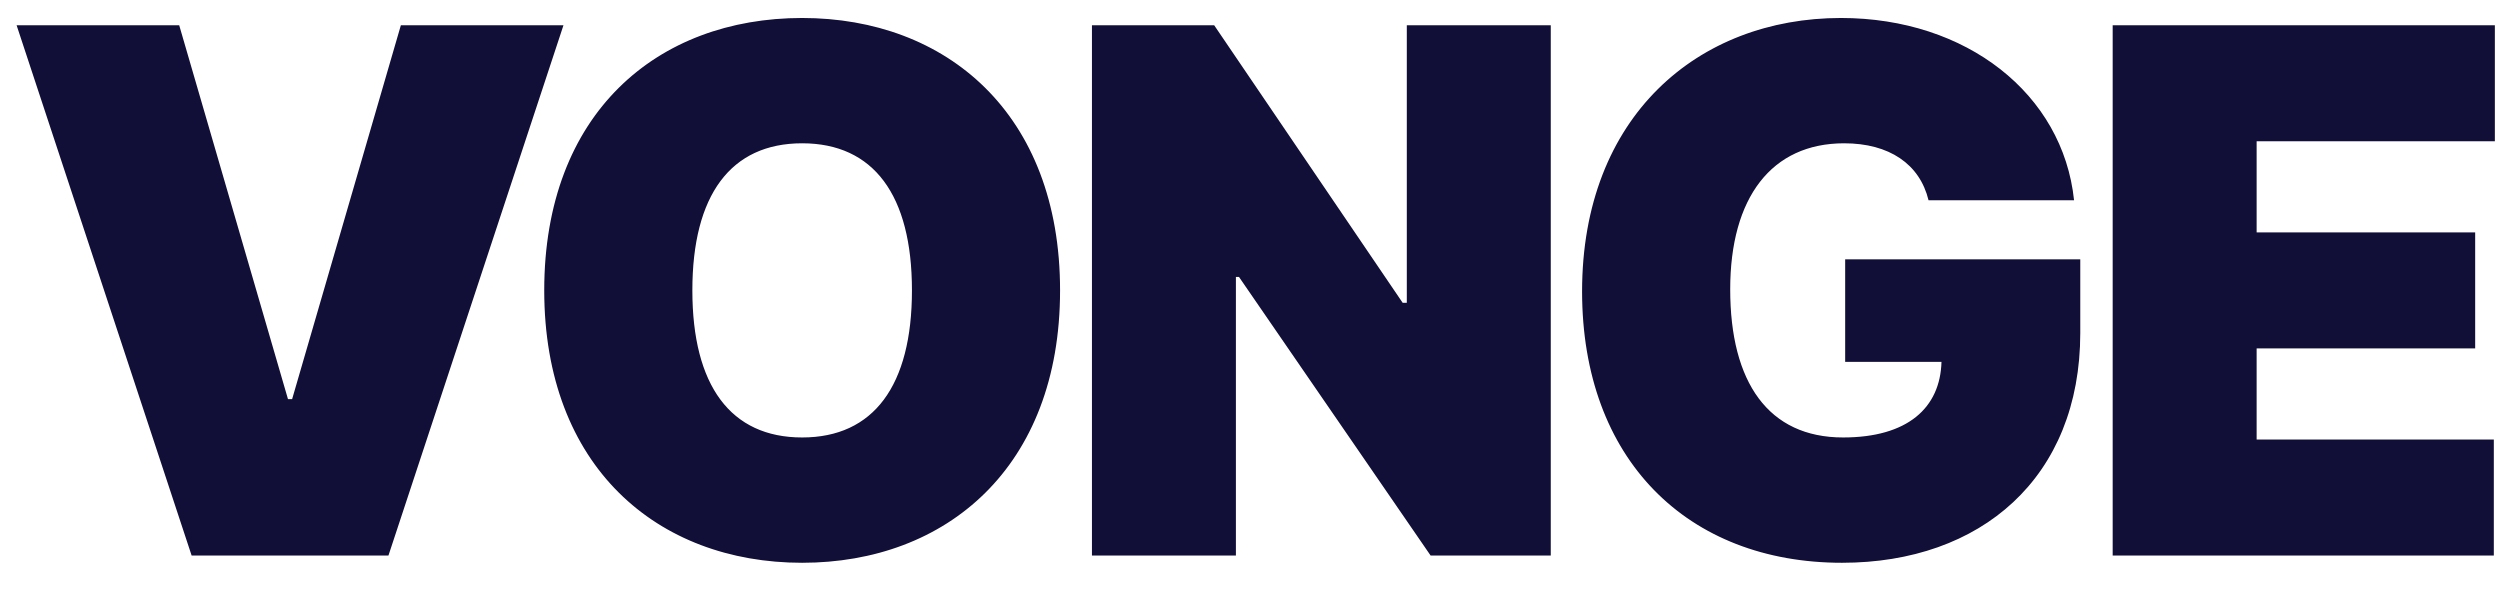
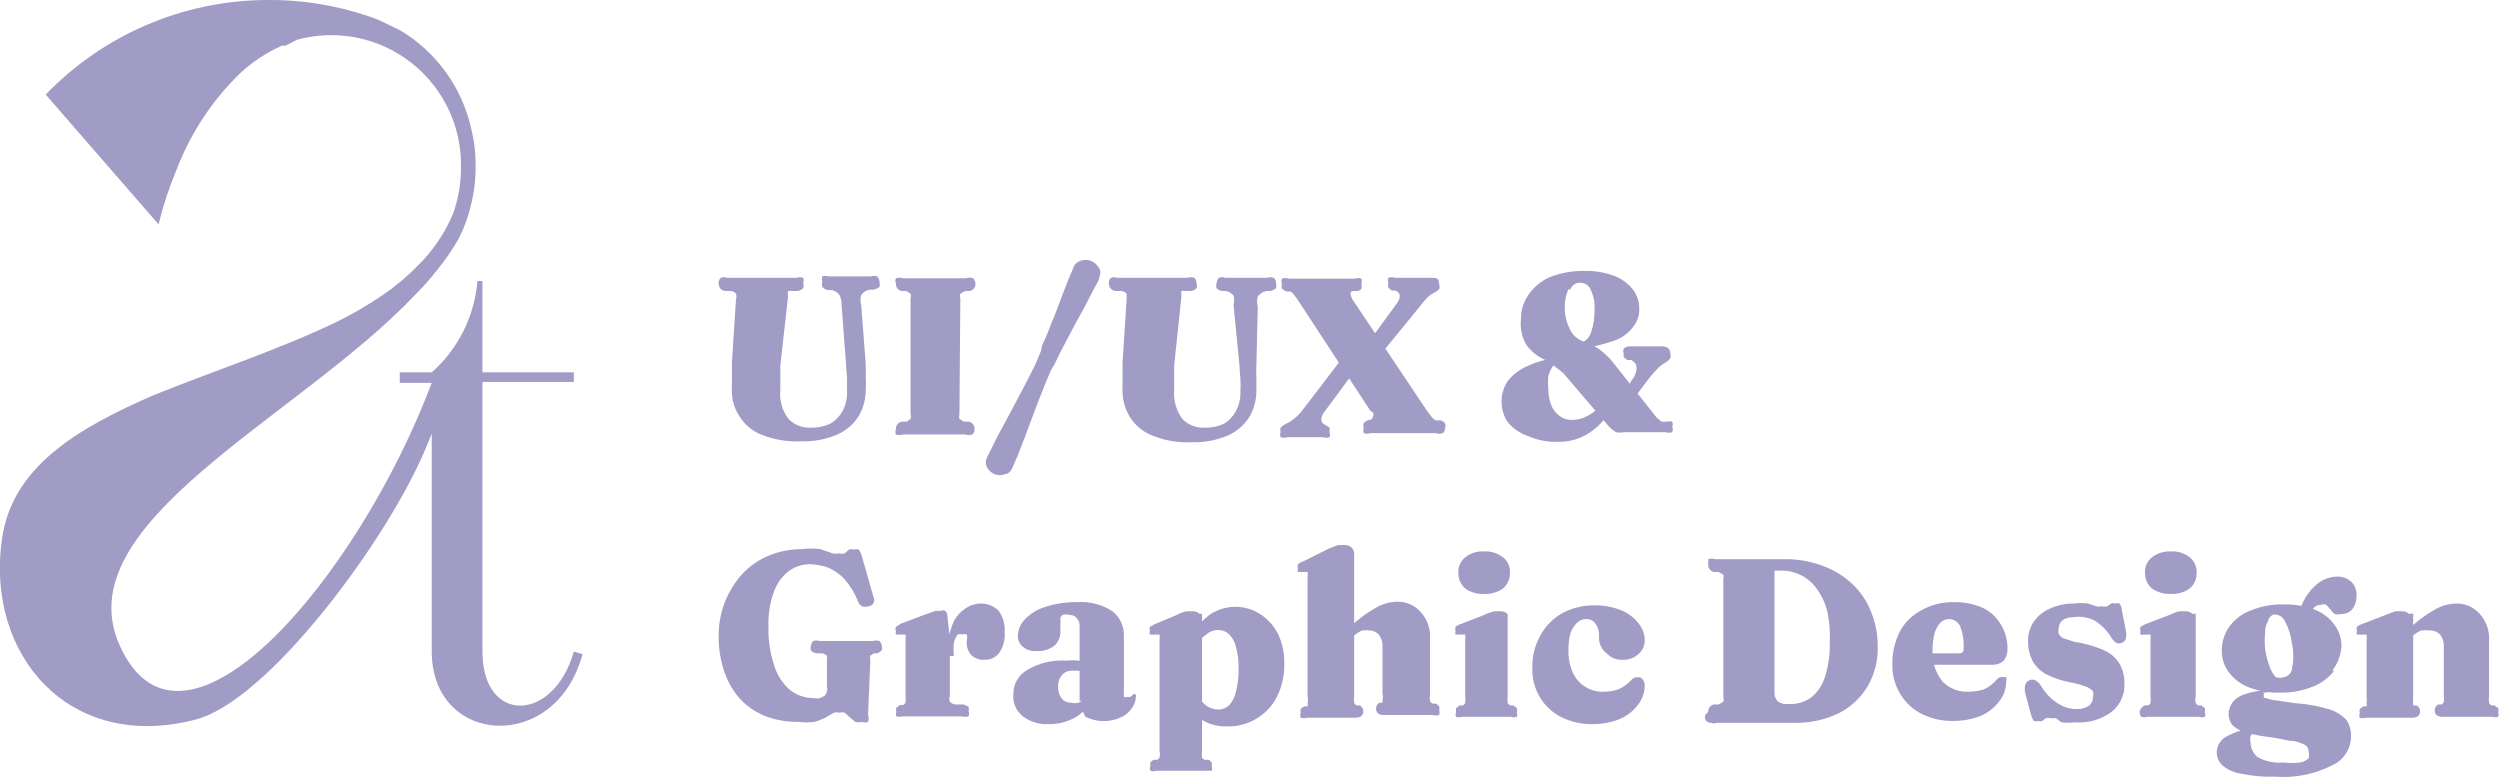
- <svg xmlns="http://www.w3.org/2000/svg" fill="none" height="17" viewBox="0 0 72 17" width="72">
-   <path d="m5.161.727h-4.683l5.041 15.273h5.668l5.041-15.273h-4.683l-3.132 10.768h-.119zm25.369 7.636c0-5.101-3.281-7.845-7.428-7.845-4.176 0-7.428 2.744-7.428 7.845 0 5.071 3.251 7.845 7.428 7.845 4.146 0 7.428-2.744 7.428-7.845zm-4.266 0c0 2.744-1.104 4.236-3.162 4.236-2.058 0-3.162-1.491-3.162-4.236 0-2.744 1.104-4.236 3.162-4.236 2.058 0 3.162 1.491 3.162 4.236zm18.398-7.636h-4.146v7.994h-.119l-5.429-7.994h-3.52v15.273h4.146v-8.024h.089l5.519 8.024h3.46zm10.88 5.041h4.191c-.321-3.065-3.102-5.25-6.712-5.25-4.117 0-7.457 2.834-7.457 7.875 0 4.832 3.028 7.815 7.487 7.815 3.997 0 6.861-2.446 6.861-6.622v-2.118h-6.771v2.953h2.774c-.037 1.327-.977 2.178-2.834 2.178-2.148 0-3.251-1.581-3.251-4.266 0-2.647 1.193-4.206 3.281-4.206 1.298 0 2.178.597 2.431 1.641zm5.303 10.232h10.977v-3.341h-6.831v-2.625h6.294v-3.341h-6.294v-2.625h6.861v-3.341h-11.007z" fill="#110e38" />
+ <svg xmlns="http://www.w3.org/2000/svg" viewBox="0 0 54.72 17">
+   <defs>
+     <style>.cls-1{fill:#a09cc5;}</style>
+   </defs>
+   <g id="Layer_2" data-name="Layer 2">
+     <g id="Layer_1-2" data-name="Layer 1">
+       <path class="cls-1" d="M18.52,8l-.1-1.34a.41.41,0,0,0-.05-.21.29.29,0,0,0-.16-.1l-.08,0A.2.2,0,0,1,18,6.28a.15.15,0,0,1,0-.11A.17.17,0,0,1,18,6.05a.18.18,0,0,1,.13,0h.93a.2.2,0,0,1,.14,0,.17.17,0,0,1,.05.12.21.21,0,0,1,0,.11.32.32,0,0,1-.13.06l-.08,0a.27.27,0,0,0-.19.12.38.38,0,0,0,0,.22l.1,1.3c0,.09,0,.18,0,.26a2.44,2.44,0,0,1,0,.27,1.15,1.15,0,0,1-.15.59,1.06,1.06,0,0,1-.47.41,1.89,1.89,0,0,1-.81.15,2.08,2.08,0,0,1-.84-.14,1,1,0,0,1-.49-.4,1,1,0,0,1-.17-.6.62.62,0,0,1,0-.13V8.23c0-.07,0-.17,0-.29l.09-1.4a.16.16,0,0,0,0-.11A.17.17,0,0,0,16,6.37l-.1,0c-.12,0-.17-.08-.17-.17a.13.13,0,0,1,.05-.12.17.17,0,0,1,.13,0h1.53a.2.2,0,0,1,.14,0,.17.17,0,0,1,0,.12.15.15,0,0,1,0,.11.23.23,0,0,1-.13.06l-.11,0a.19.19,0,0,0-.09,0,.21.21,0,0,0,0,.11L17.08,8c0,.11,0,.21,0,.3v.23a.89.89,0,0,0,.18.64.63.63,0,0,0,.49.19.94.94,0,0,0,.43-.09A.7.7,0,0,0,18.44,9a.82.82,0,0,0,.1-.42c0-.12,0-.22,0-.29S18.52,8.09,18.52,8Z" />
+       <path class="cls-1" d="M21,9.07a.17.17,0,0,0,0,.1l.1.06.11,0a.16.16,0,0,1,.12.17.12.12,0,0,1-.05.11.21.21,0,0,1-.15,0H19.76a.24.24,0,0,1-.15,0,.14.14,0,0,1,0-.11.16.16,0,0,1,.12-.17l.11,0,.09-.06a.13.13,0,0,0,0-.1V6.53a.13.13,0,0,0,0-.1l-.09-.06-.11,0a.16.16,0,0,1-.12-.17.12.12,0,0,1,0-.11.24.24,0,0,1,.15,0h1.39a.21.21,0,0,1,.15,0s.05.06.05.11a.16.16,0,0,1-.12.17l-.11,0-.1.06a.17.17,0,0,0,0,.1Z" />
+       <path class="cls-1" d="M23,8.11l-.13.31-.15.38-.15.4-.15.4-.14.36-.13.3a.2.2,0,0,1-.15.12.33.33,0,0,1-.23,0,.33.33,0,0,1-.17-.16.23.23,0,0,1,0-.2l.14-.28c.05-.11.11-.22.18-.35l.2-.37.2-.38.19-.36q.08-.16.15-.3l.13-.31c0-.12.09-.24.14-.38s.1-.26.16-.4l.15-.4.14-.36c.05-.11.09-.21.12-.29a.23.23,0,0,1,.15-.13.32.32,0,0,1,.23,0,.41.41,0,0,1,.18.16.21.21,0,0,1,0,.2c0,.08-.08.17-.13.28l-.18.35-.21.38-.2.38c-.06.12-.13.24-.18.35S23.07,8,23,8.11Z" />
+       <path class="cls-1" d="M27.13,8,27,6.68A.41.41,0,0,0,27,6.47a.29.29,0,0,0-.16-.1l-.08,0a.2.2,0,0,1-.13-.06.15.15,0,0,1,0-.11.17.17,0,0,1,.05-.12.2.2,0,0,1,.14,0h.92a.2.2,0,0,1,.14,0,.17.17,0,0,1,.05.12.21.21,0,0,1,0,.11.32.32,0,0,1-.13.06l-.08,0a.3.3,0,0,0-.19.12.38.38,0,0,0,0,.22L27.5,8a2.11,2.11,0,0,0,0,.26v.27a1.15,1.15,0,0,1-.15.59,1.06,1.06,0,0,1-.47.41,1.89,1.89,0,0,1-.81.15,2,2,0,0,1-.83-.14,1,1,0,0,1-.5-.4,1.08,1.08,0,0,1-.17-.6.62.62,0,0,1,0-.13V8.23c0-.07,0-.17,0-.29l.09-1.4s0-.09,0-.11a.17.17,0,0,0-.12-.06l-.1,0c-.11,0-.17-.08-.17-.17a.13.13,0,0,1,.05-.12.18.18,0,0,1,.13,0H26a.2.2,0,0,1,.14,0,.17.17,0,0,1,.05.12.15.15,0,0,1,0,.11.23.23,0,0,1-.13.06l-.11,0a.19.19,0,0,0-.09,0,.21.21,0,0,0,0,.11L25.7,8c0,.11,0,.21,0,.3v.23a.94.94,0,0,0,.18.64.63.63,0,0,0,.49.19.94.94,0,0,0,.43-.09A.7.7,0,0,0,27.05,9a.82.82,0,0,0,.1-.42,2.36,2.36,0,0,0,0-.29C27.14,8.16,27.13,8.09,27.13,8Z" />
+       <path class="cls-1" d="M29.47,7.72l.38.13L29,9a.29.29,0,0,0-.08.2.13.13,0,0,0,.09.1l0,0,.09.06a.3.3,0,0,1,0,.1.14.14,0,0,1,0,.11.2.2,0,0,1-.14,0h-.78a.24.24,0,0,1-.15,0,.14.14,0,0,1,0-.11.17.17,0,0,1,0-.1.38.38,0,0,1,.11-.08.78.78,0,0,0,.18-.11A1.06,1.06,0,0,0,28.49,9l.14-.18ZM31.24,9l.1.13a.27.27,0,0,0,.08.07l.11,0a.18.18,0,0,1,.1.07.15.15,0,0,1,0,.1.14.14,0,0,1-.05.11.21.21,0,0,1-.15,0H30a.21.21,0,0,1-.15,0,.14.14,0,0,1,0-.11.18.18,0,0,1,0-.11.27.27,0,0,1,.12-.07s.07,0,.08-.07a.11.11,0,0,0,0-.1A.49.49,0,0,0,30,9L28.39,6.54l-.07-.09a.23.23,0,0,0-.07-.07l-.09,0a.2.2,0,0,1-.1-.07.15.15,0,0,1,0-.1.13.13,0,0,1,0-.11.21.21,0,0,1,.15,0h1.44a.21.21,0,0,1,.15,0,.21.21,0,0,1,0,.11.31.31,0,0,1,0,.11.16.16,0,0,1-.08.05l-.08,0c-.05,0-.07,0-.08.06a.33.33,0,0,0,.06.15ZM30.15,7.84l-.37-.11.78-1.07a.32.32,0,0,0,.08-.19.14.14,0,0,0-.1-.11l-.07,0a.24.24,0,0,1-.08-.06.2.2,0,0,1,0-.11.12.12,0,0,1,0-.11.2.2,0,0,1,.14,0h.78c.13,0,.19,0,.19.15a.13.13,0,0,1,0,.1.48.48,0,0,1-.13.09.55.55,0,0,0-.17.14c-.06.06-.13.16-.23.28Z" />
+       <path class="cls-1" d="M34,8a.7.7,0,0,0-.11.23,1.24,1.24,0,0,0,0,.27,1,1,0,0,0,.06.36.55.55,0,0,0,.18.24.42.42,0,0,0,.27.09.62.62,0,0,0,.31-.07A.72.72,0,0,0,35,8.9l.2.16a1.43,1.43,0,0,1-.47.45,1.21,1.21,0,0,1-.65.16,1.46,1.46,0,0,1-.62-.12A1,1,0,0,1,33,9.24a.82.82,0,0,1,0-.9A1.13,1.13,0,0,1,33.46,8a1.75,1.75,0,0,1,.69-.16l0,.1A.22.22,0,0,0,34,8Zm.33-1.67a.86.86,0,0,0-.08.38,1,1,0,0,0,.1.47.5.5,0,0,0,.3.29,1.33,1.33,0,0,1,.24.1,1.37,1.37,0,0,1,.21.15,1.65,1.65,0,0,1,.22.23l.94,1.19.11.09.11,0a.21.21,0,0,1,.12,0,.12.12,0,0,1,0,.11.13.13,0,0,1,0,.12.2.2,0,0,1-.14,0h-.9a.58.58,0,0,1-.19,0,.79.79,0,0,1-.15-.12l-1-1.17A2,2,0,0,0,34,8a.4.4,0,0,0-.15-.11,1,1,0,0,1-.44-.34A.89.89,0,0,1,33.29,7a.93.93,0,0,1,.16-.54,1.12,1.12,0,0,1,.46-.39,2,2,0,0,1,.77-.14,1.74,1.74,0,0,1,.63.1,1,1,0,0,1,.42.29.69.69,0,0,1,.15.44.59.59,0,0,1-.13.39.86.86,0,0,1-.4.3,3.4,3.4,0,0,1-.76.18V7.51a.36.36,0,0,0,.24-.25,1.41,1.41,0,0,0,.07-.49.83.83,0,0,0-.08-.42.24.24,0,0,0-.22-.16A.22.22,0,0,0,34.37,6.34Zm1.38,2a.5.5,0,0,0,.1-.19.29.29,0,0,0,0-.16.22.22,0,0,0-.11-.1l-.08,0-.08-.06a.19.19,0,0,1,0-.08.16.16,0,0,1,0-.11.21.21,0,0,1,.13-.05h.69c.13,0,.2.05.2.16a.17.17,0,0,1,0,.1.3.3,0,0,1-.1.09.73.73,0,0,0-.18.14,2.91,2.91,0,0,0-.24.28l-.31.42-.16-.19Z" />
+       <path class="cls-1" d="M19,15.65a.21.21,0,0,1,0,.15.17.17,0,0,1-.13,0,.28.28,0,0,1-.15,0l-.12-.1-.11-.1a.18.18,0,0,0-.11,0,.27.27,0,0,0-.13,0l-.17.1a1.18,1.18,0,0,1-.25.1,1.25,1.25,0,0,1-.35,0,1.92,1.92,0,0,1-.74-.13,1.55,1.55,0,0,1-.55-.38,1.77,1.77,0,0,1-.34-.6,2.35,2.35,0,0,1-.12-.77,2,2,0,0,1,.52-1.36,1.67,1.67,0,0,1,.58-.4,1.89,1.89,0,0,1,.72-.14,1.53,1.53,0,0,1,.41,0l.26.09a.34.34,0,0,0,.16,0,.14.14,0,0,0,.11,0l.09-.08a.21.21,0,0,1,.12,0,.13.13,0,0,1,.1,0,.4.4,0,0,1,.06.13l.26.91a.15.15,0,0,1,0,.13.14.14,0,0,1-.11.07.22.22,0,0,1-.14,0,.17.17,0,0,1-.09-.11,1.72,1.72,0,0,0-.3-.49,1.12,1.12,0,0,0-.36-.25,1.34,1.34,0,0,0-.39-.07.77.77,0,0,0-.49.17,1,1,0,0,0-.31.46,2,2,0,0,0-.11.72,2.51,2.51,0,0,0,.13.88,1.15,1.15,0,0,0,.35.53.85.85,0,0,0,.52.17.27.27,0,0,0,.13,0l.1-.05a.41.41,0,0,0,.05-.09.23.23,0,0,0,0-.12v-.59a.15.15,0,0,0,0-.08.23.23,0,0,0-.11-.05l-.12,0a.23.23,0,0,1-.12-.06.15.15,0,0,1,0-.1.16.16,0,0,1,.05-.11.27.27,0,0,1,.15,0H19.1a.27.27,0,0,1,.15,0,.16.16,0,0,1,.05.11.12.12,0,0,1,0,.09.26.26,0,0,1-.1.07l-.07,0-.08.05a.17.17,0,0,0,0,.1Z" />
+       <path class="cls-1" d="M20.73,13.43l.06.55v1.26a.17.17,0,0,0,0,.12s.05.05.11.06l.2,0,.1.05a.17.17,0,0,1,0,.1.14.14,0,0,1,0,.11.26.26,0,0,1-.14,0H19.75a.23.23,0,0,1-.13,0,.13.13,0,0,1,0-.1.13.13,0,0,1,0-.09l.08-.06.07,0a.1.1,0,0,0,.05-.06.39.39,0,0,0,0-.13V14a.27.27,0,0,0,0-.11l-.06,0-.08,0s-.06,0-.07,0a.13.13,0,0,1,0-.08.1.1,0,0,1,0-.09l.11-.07.53-.2.23-.08.11,0a.12.12,0,0,1,.1,0A.37.37,0,0,1,20.73,13.43Zm0,.93a1.69,1.69,0,0,1,.1-.64.73.73,0,0,1,.27-.38.61.61,0,0,1,.36-.13.54.54,0,0,1,.4.16.71.71,0,0,1,.13.47.69.69,0,0,1-.12.45.37.37,0,0,1-.31.15.39.39,0,0,1-.3-.1.39.39,0,0,1-.1-.29V14a.16.16,0,0,0,0-.11.1.1,0,0,0-.09,0,.16.16,0,0,0-.11,0,.54.54,0,0,0-.08.17,1.26,1.26,0,0,0,0,.3Z" />
+       <path class="cls-1" d="M22.18,15.2a.6.6,0,0,1,.31-.54,1.47,1.47,0,0,1,.85-.2,1,1,0,0,1,.26,0,.47.47,0,0,1,.19.06l-.07.21a.31.31,0,0,0-.12-.05l-.13,0a.28.28,0,0,0-.22.09.36.36,0,0,0-.09.26.38.38,0,0,0,.08.26.26.26,0,0,0,.21.09.29.29,0,0,0,.16,0,.34.34,0,0,0,.13-.1l.06.18a.8.8,0,0,1-.36.29,1.13,1.13,0,0,1-.49.1.85.85,0,0,1-.56-.17A.55.55,0,0,1,22.18,15.2Zm1.53.2v-.06h-.08V13.71a.24.24,0,0,0-.06-.18.19.19,0,0,0-.16-.07.24.24,0,0,0-.15,0,.1.1,0,0,0-.05.1v.27a.4.4,0,0,1-.14.31.59.59,0,0,1-.38.11.41.41,0,0,1-.31-.1.3.3,0,0,1-.1-.25.53.53,0,0,1,.14-.33,1,1,0,0,1,.44-.28,2.1,2.1,0,0,1,.72-.11,1.24,1.24,0,0,1,.77.2.66.66,0,0,1,.25.53v1.26a.19.19,0,0,0,0,.08.08.08,0,0,0,.08,0,.09.09,0,0,0,.07,0l.05-.05,0,0h0a.06.06,0,0,1,.06,0,.14.14,0,0,1,0,.07.4.4,0,0,1-.08.22.54.54,0,0,1-.22.2.9.9,0,0,1-.8,0A.35.35,0,0,1,23.71,15.4Z" />
+       <path class="cls-1" d="M26.31,13.43v.24l0,.09v2.68a.46.46,0,0,0,0,.14.1.1,0,0,0,.06.05l.07,0a.12.12,0,0,1,.08.06.11.11,0,0,1,0,.08.12.12,0,0,1,0,.1s-.07,0-.13,0H25.31a.17.17,0,0,1-.13,0,.12.12,0,0,1,0-.1.19.19,0,0,1,0-.08.16.16,0,0,1,.08-.06l.07,0a.12.12,0,0,0,.05-.05.28.28,0,0,0,0-.14V14a.31.31,0,0,0,0-.11s0,0-.06,0l-.08,0s-.06,0-.07,0a.11.11,0,0,1,0-.08.12.12,0,0,1,0-.09l.11-.06.5-.21a.64.64,0,0,1,.19-.07l.13,0a.2.2,0,0,1,.16.06A.2.2,0,0,1,26.31,13.43Zm-.13.69L26,14a2,2,0,0,1,.47-.54,1,1,0,0,1,1.14,0,1.11,1.11,0,0,1,.37.43,1.42,1.42,0,0,1,.13.63,1.54,1.54,0,0,1-.16.73,1.16,1.16,0,0,1-.45.48,1.19,1.19,0,0,1-.65.17,1,1,0,0,1-.52-.13,1.15,1.15,0,0,1-.39-.4l.24-.18a1,1,0,0,0,.23.26.47.47,0,0,0,.26.08.35.35,0,0,0,.23-.09.61.61,0,0,0,.15-.29,1.9,1.9,0,0,0,.06-.52,1.56,1.56,0,0,0-.06-.48.56.56,0,0,0-.15-.27.33.33,0,0,0-.23-.09.39.39,0,0,0-.27.1A.84.84,0,0,0,26.18,14.12Z" />
+       <path class="cls-1" d="M29.64,12.1v3.14a.41.41,0,0,0,0,.14.09.09,0,0,0,.06.06l.06,0a.14.14,0,0,1,.08.13c0,.09-.06.14-.18.14H28.6a.23.23,0,0,1-.13,0,.13.13,0,0,1,0-.1.24.24,0,0,1,0-.09.28.28,0,0,1,.08-.06l.07,0a.1.1,0,0,0,0-.06.26.26,0,0,0,0-.14V12.63a.31.31,0,0,0,0-.11.09.09,0,0,0-.06,0l-.08,0s-.06,0-.07,0a.11.11,0,0,1,0-.08.12.12,0,0,1,0-.09.27.27,0,0,1,.11-.06L29.1,12l.19-.07.14,0a.21.21,0,0,1,.16.06A.2.2,0,0,1,29.64,12.1ZM29.56,14l-.14-.15.08-.08a2.83,2.83,0,0,1,.6-.46,1,1,0,0,1,.47-.14.67.67,0,0,1,.53.23.79.79,0,0,1,.2.58v1.22a.41.41,0,0,0,0,.14.09.09,0,0,0,.06.06l.06,0a.18.18,0,0,1,.08.06.13.13,0,0,1,0,.09.13.13,0,0,1,0,.1.21.21,0,0,1-.13,0H30.29c-.12,0-.17-.05-.17-.14a.13.13,0,0,1,.08-.13l.06,0s0,0,0-.06a.26.26,0,0,0,0-.14V14.16a.41.41,0,0,0-.08-.27A.29.29,0,0,0,30,13.8a.72.72,0,0,0-.19,0,.71.71,0,0,0-.18.12Z" />
+       <path class="cls-1" d="M33,13.43v1.81a.41.41,0,0,0,0,.14.09.09,0,0,0,.06.06l.06,0a.28.28,0,0,1,.08.06.13.13,0,0,1,0,.09.13.13,0,0,1,0,.1.23.23,0,0,1-.13,0H32a.23.23,0,0,1-.13,0,.13.13,0,0,1,0-.1.24.24,0,0,1,0-.09l.08-.06.07,0a.1.1,0,0,0,.05-.06.41.41,0,0,0,0-.14V14a.31.31,0,0,0,0-.11.09.09,0,0,0-.06,0l-.08,0s-.06,0-.07,0a.11.11,0,0,1,0-.08.12.12,0,0,1,0-.09.27.27,0,0,1,.11-.06l.54-.21a.8.8,0,0,1,.2-.07l.12,0a.22.22,0,0,1,.17.06A.25.25,0,0,1,33,13.43ZM32.48,13a.65.65,0,0,1-.41-.12.44.44,0,0,1-.15-.35.4.4,0,0,1,.15-.33.59.59,0,0,1,.41-.13.62.62,0,0,1,.42.13.4.4,0,0,1,.15.33.44.44,0,0,1-.15.35A.68.68,0,0,1,32.48,13Z" />
+       <path class="cls-1" d="M36,14a.39.39,0,0,1-.13.31.48.48,0,0,1-.36.13.41.41,0,0,1-.32-.12A.44.44,0,0,1,35,14v-.09a.4.4,0,0,0-.08-.26.23.23,0,0,0-.2-.1.28.28,0,0,0-.19.07.61.61,0,0,0-.15.22,1.35,1.35,0,0,0-.05.38,1.13,1.13,0,0,0,.1.51.71.71,0,0,0,.68.41,1,1,0,0,0,.31-.05.87.87,0,0,0,.26-.18.31.31,0,0,1,.1-.08.09.09,0,0,1,.06,0,.07.07,0,0,1,.07,0A.2.2,0,0,1,36,15a.7.7,0,0,1-.15.43,1,1,0,0,1-.4.31,1.55,1.55,0,0,1-.59.11,1.48,1.48,0,0,1-.68-.15,1.15,1.15,0,0,1-.47-.43,1.17,1.17,0,0,1-.17-.65,1.37,1.37,0,0,1,.17-.7,1.23,1.23,0,0,1,.47-.49,1.44,1.44,0,0,1,.73-.18,1.5,1.5,0,0,1,.58.11.89.89,0,0,1,.37.28A.58.58,0,0,1,36,14Z" />
+       <path class="cls-1" d="M37.39,15.59a.16.16,0,0,1,.12-.17l.11,0,.1-.06a.17.17,0,0,0,0-.1V12.68a.17.17,0,0,0,0-.1l-.1-.06-.11,0a.16.16,0,0,1-.12-.17c0-.05,0-.09,0-.11a.21.21,0,0,1,.15,0h1.5a2.25,2.25,0,0,1,.84.14,1.85,1.85,0,0,1,.65.39,1.67,1.67,0,0,1,.42.61,2,2,0,0,1,.15.78,1.64,1.64,0,0,1-.22.86,1.56,1.56,0,0,1-.63.59,2.13,2.13,0,0,1-1,.21H37.59a.21.21,0,0,1-.15,0A.12.12,0,0,1,37.39,15.59Zm1.81-.18a.77.77,0,0,0,.44-.14.93.93,0,0,0,.3-.44,2.26,2.26,0,0,0,.11-.76A2.76,2.76,0,0,0,40,13.4a1.38,1.38,0,0,0-.22-.49.91.91,0,0,0-.34-.31.94.94,0,0,0-.45-.11h-.15v2.65a.27.27,0,0,0,.07.21.31.31,0,0,0,.21.06Z" />
+       <path class="cls-1" d="M43.94,14.2a.4.4,0,0,1-.08.26.36.36,0,0,1-.26.09H42.09V14.3h.76c.09,0,.13,0,.13-.12a1.12,1.12,0,0,0-.08-.48.27.27,0,0,0-.23-.15.28.28,0,0,0-.19.07.58.58,0,0,0-.13.22,1.35,1.35,0,0,0-.05.38,1,1,0,0,0,.22.7.74.74,0,0,0,.57.22,1.14,1.14,0,0,0,.33-.05.75.75,0,0,0,.26-.19.31.31,0,0,1,.1-.08l.06,0s.06,0,.07,0a.2.2,0,0,1,0,.11.68.68,0,0,1-.15.42,1,1,0,0,1-.41.32,1.62,1.62,0,0,1-.61.11,1.47,1.47,0,0,1-.67-.15,1.15,1.15,0,0,1-.47-.43,1.18,1.18,0,0,1-.18-.65,1.53,1.53,0,0,1,.16-.72,1.12,1.12,0,0,1,.47-.47,1.39,1.39,0,0,1,.73-.18,1.47,1.47,0,0,1,.63.13.93.93,0,0,1,.38.35A1,1,0,0,1,43.94,14.2Z" />
+       <path class="cls-1" d="M45.37,13.51a.37.37,0,0,0-.23.07.25.25,0,0,0-.08.18.23.23,0,0,0,0,.11.24.24,0,0,0,.1.1l.25.08a2.42,2.42,0,0,1,.68.2.74.74,0,0,1,.32.31.83.83,0,0,1,.09.39.75.75,0,0,1-.28.63,1.18,1.18,0,0,1-.8.23,1.15,1.15,0,0,1-.3,0L45,15.72l-.12,0a.17.17,0,0,0-.1,0l-.08.06a.14.14,0,0,1-.09,0,.12.12,0,0,1-.09,0,.33.33,0,0,1-.06-.12l-.13-.48a.35.35,0,0,1,0-.19.15.15,0,0,1,.09-.1.15.15,0,0,1,.13,0,.33.33,0,0,1,.11.1,1.22,1.22,0,0,0,.24.3,1.06,1.06,0,0,0,.26.17.72.72,0,0,0,.29.06.48.48,0,0,0,.27-.07.23.23,0,0,0,.09-.19.25.25,0,0,0,0-.13.36.36,0,0,0-.15-.1,1.9,1.9,0,0,0-.32-.09,2,2,0,0,1-.57-.19.76.76,0,0,1-.29-.3.91.91,0,0,1-.09-.41.74.74,0,0,1,.13-.44.82.82,0,0,1,.35-.28,1.27,1.27,0,0,1,.52-.11,1.23,1.23,0,0,1,.31,0l.18.06a.31.31,0,0,0,.13,0,.18.18,0,0,0,.11,0l.09-.06a.17.17,0,0,1,.1,0,.11.11,0,0,1,.08,0,.22.22,0,0,1,.05.13l.09.46a.38.38,0,0,1,0,.18.13.13,0,0,1-.09.09.13.13,0,0,1-.12,0,.32.32,0,0,1-.11-.12,1.08,1.08,0,0,0-.37-.37A.79.79,0,0,0,45.37,13.51Z" />
+       <path class="cls-1" d="M48.06,13.43v1.81a.26.26,0,0,0,0,.14.1.1,0,0,0,.05.06l.07,0,.08.06a.24.24,0,0,1,0,.09.13.13,0,0,1,0,.1.23.23,0,0,1-.13,0H47a.21.21,0,0,1-.13,0,.14.14,0,0,1,0-.19.22.22,0,0,1,.07-.06l.07,0a.09.09,0,0,0,.06-.06.41.41,0,0,0,0-.14V14a.31.31,0,0,0,0-.11l-.07,0-.07,0a.15.15,0,0,1-.08,0,.19.19,0,0,1,0-.08.12.12,0,0,1,0-.09l.11-.06.55-.21a.76.76,0,0,1,.19-.07l.13,0a.2.2,0,0,1,.16.06A.2.2,0,0,1,48.06,13.43ZM47.52,13a.68.68,0,0,1-.42-.12.44.44,0,0,1-.15-.35.4.4,0,0,1,.15-.33.62.62,0,0,1,.42-.13.59.59,0,0,1,.41.13.4.4,0,0,1,.15.33.44.44,0,0,1-.15.35A.65.65,0,0,1,47.52,13Z" />
+       <path class="cls-1" d="M51,15.53a.9.9,0,0,1,.36.23.62.62,0,0,1,.1.37.7.7,0,0,1-.41.62A2.35,2.35,0,0,1,49.8,17a3.15,3.15,0,0,1-.77-.07.79.79,0,0,1-.4-.19.41.41,0,0,1-.11-.28.4.4,0,0,1,.18-.32,1.46,1.46,0,0,1,.66-.2l0,.08a.22.22,0,0,0-.1.09.28.28,0,0,0,0,.13.43.43,0,0,0,.15.33,1,1,0,0,0,.57.12,1.6,1.6,0,0,0,.36,0,.37.37,0,0,0,.19-.09.25.25,0,0,0,0-.15.16.16,0,0,0-.07-.14,1,1,0,0,0-.25-.09c-.12,0-.28-.05-.48-.08a3.7,3.7,0,0,1-.59-.11.71.71,0,0,1-.28-.16.41.41,0,0,1-.08-.24.46.46,0,0,1,.08-.25.52.52,0,0,1,.26-.18,1.54,1.54,0,0,1,.5-.09l0,.05s-.06,0-.07,0,0,0,0,.05,0,0,0,.06l.19.05.49.07A3.52,3.52,0,0,1,51,15.53Zm.09-.85a1.06,1.06,0,0,1-.47.35,1.8,1.8,0,0,1-.73.13,1.76,1.76,0,0,1-.68-.12,1,1,0,0,1-.43-.33.78.78,0,0,1-.15-.47.9.9,0,0,1,.17-.53,1,1,0,0,1,.47-.35,1.75,1.75,0,0,1,.72-.13,1.78,1.78,0,0,1,.69.12.94.94,0,0,1,.42.33.78.78,0,0,1,.15.47A1,1,0,0,1,51.05,14.68ZM49.64,13.6a.43.43,0,0,0-.06.24,1.8,1.8,0,0,0,0,.38,2,2,0,0,0,.1.38.64.64,0,0,0,.13.22.24.24,0,0,0,.18,0,.21.21,0,0,0,.18-.2,1.31,1.31,0,0,0,0-.52,1.46,1.46,0,0,0-.16-.51.25.25,0,0,0-.25-.14A.21.21,0,0,0,49.64,13.6Zm.73-.33a1.17,1.17,0,0,1,.35-.49.72.72,0,0,1,.44-.16.44.44,0,0,1,.3.11.39.39,0,0,1,.12.31.46.46,0,0,1-.09.29.3.3,0,0,1-.24.11.33.33,0,0,1-.15,0,.41.41,0,0,1-.09-.1l-.09-.1a.17.17,0,0,0-.13,0,.18.18,0,0,0-.15.07,1.07,1.07,0,0,0-.14.27l-.21,0Z" />
+       <path class="cls-1" d="M52.82,13.43v1.81a.41.41,0,0,0,0,.14.1.1,0,0,0,0,.06l.07,0a.14.14,0,0,1,.08.13c0,.09-.06.14-.18.14H51.78a.23.23,0,0,1-.13,0,.13.13,0,0,1,0-.1.24.24,0,0,1,0-.09l.08-.06.07,0a.1.1,0,0,0,0-.06.41.41,0,0,0,0-.14V14a.31.31,0,0,0,0-.11s0,0-.06,0l-.08,0s-.06,0-.07,0a.11.11,0,0,1,0-.08.12.12,0,0,1,0-.09.27.27,0,0,1,.11-.06l.54-.21.19-.07.14,0a.21.21,0,0,1,.16.06A.25.25,0,0,1,52.82,13.43Zm-.08.61-.14-.15.08-.08a2.83,2.83,0,0,1,.6-.46,1,1,0,0,1,.47-.14.67.67,0,0,1,.53.23.79.79,0,0,1,.2.58v1.22a.41.41,0,0,0,0,.14.09.09,0,0,0,.06.06l.06,0,.08.06a.13.13,0,0,1,0,.09.13.13,0,0,1,0,.1.21.21,0,0,1-.13,0H53.47c-.12,0-.18-.05-.18-.14a.14.14,0,0,1,.08-.13l.07,0a.1.1,0,0,0,.05-.06.41.41,0,0,0,0-.14V14.16a.41.41,0,0,0-.08-.27.3.3,0,0,0-.23-.09.72.72,0,0,0-.19,0,.71.71,0,0,0-.18.12Z" />
+       <path class="cls-1" d="M12.75,14.32c-.59,2.19-3.3,2-3.3-.06V9.49l-.11.27h0c-.81,2-3.5,5.64-5.1,6-2.73.69-4.55-1.42-4.2-3.94.21-1.59,1.64-2.44,3.32-3.17,1.29-.52,2.75-1,4-1.6a8.44,8.44,0,0,0,1-.58,5.12,5.12,0,0,0,.79-.66h0a3.53,3.53,0,0,0,.77-1.14,3,3,0,0,0,.17-1A2.84,2.84,0,0,0,6.5.87h0L6.25,1h0L6.17,1h0a3.34,3.34,0,0,0-.91.6h0A5.86,5.86,0,0,0,3.87,3.7a8.16,8.16,0,0,0-.4,1.21L1,2.07A6.77,6.77,0,0,1,5.81,0,6.71,6.71,0,0,1,8.05.35,2.39,2.39,0,0,1,8.42.5l.35.17h0A3.35,3.35,0,0,1,10.31,2.8a3.28,3.28,0,0,1,.1.84,3.33,3.33,0,0,1-.1.84,3.19,3.19,0,0,1-.29.78h0a5.26,5.26,0,0,1-.46.66h0a5.76,5.76,0,0,1-.47.53c-2.55,2.7-7.71,5-6.46,7.7,1.38,3,5.21-1.5,6.82-5.77v0h-.7V8.15h.7a3,3,0,0,0,1-2h.11v2h2v.21h-2v5.9c0,1.6,1.56,1.56,2,0Z" />
+     </g>
+   </g>
</svg>
